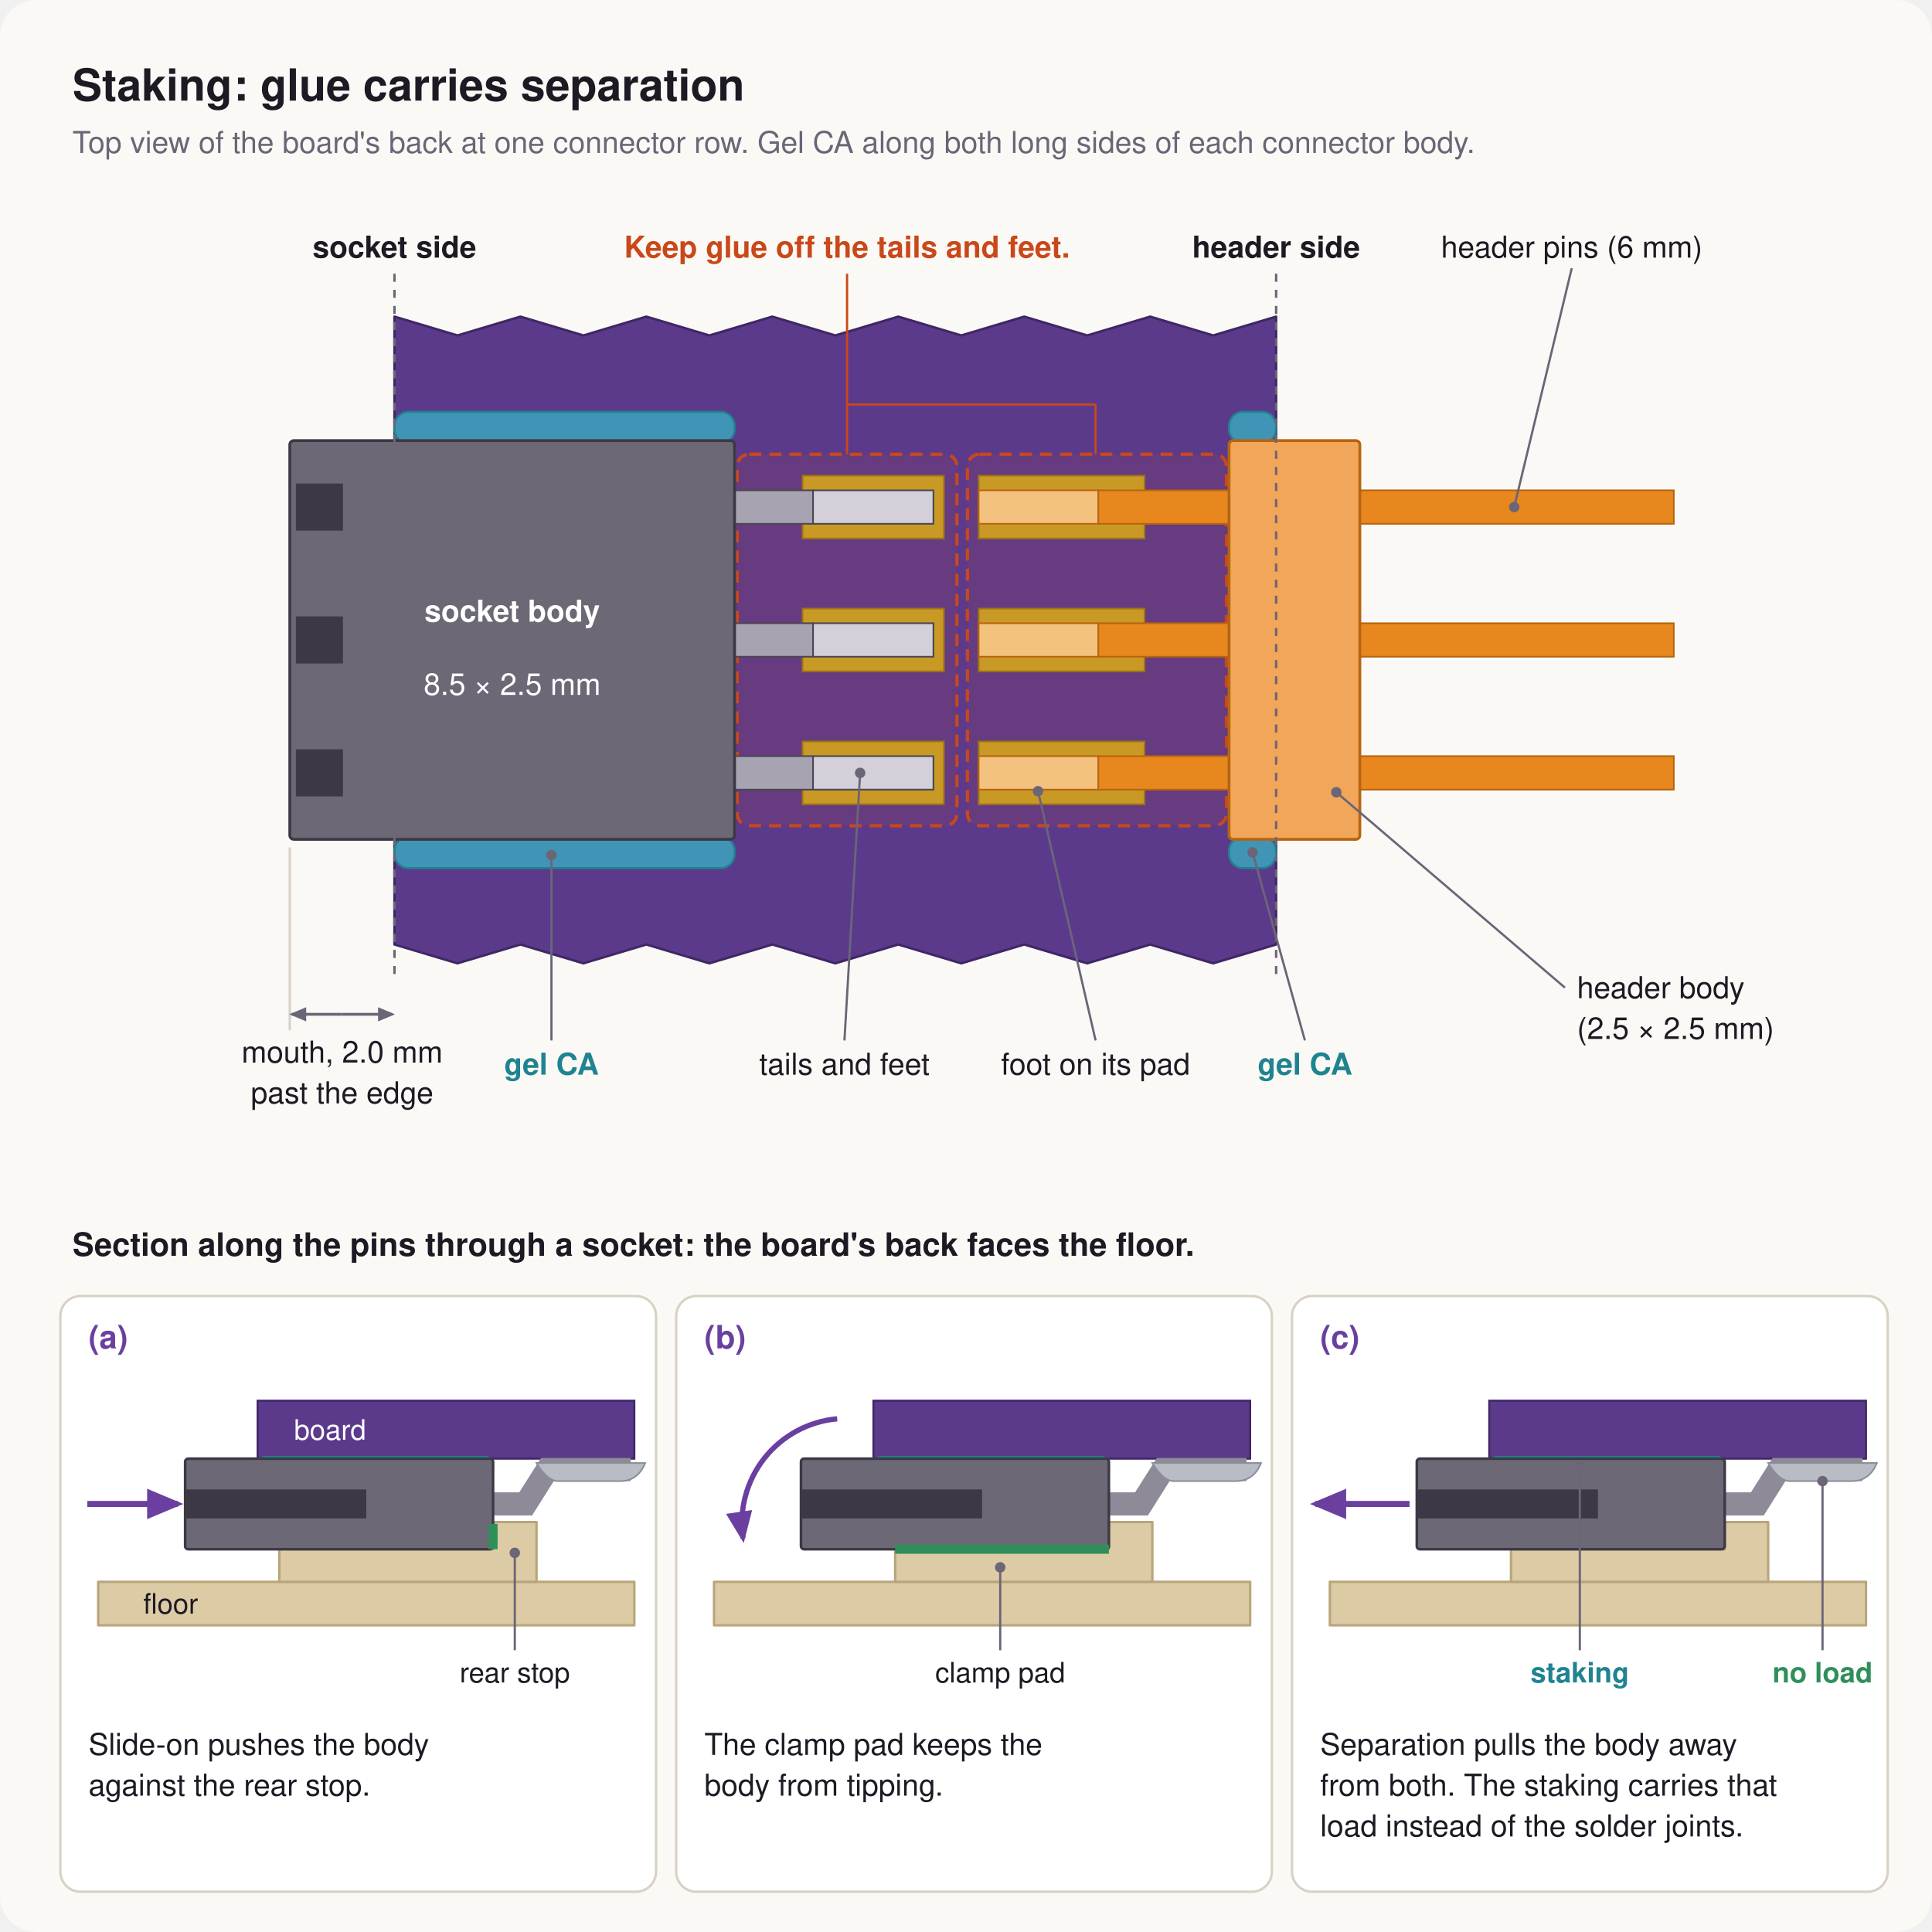
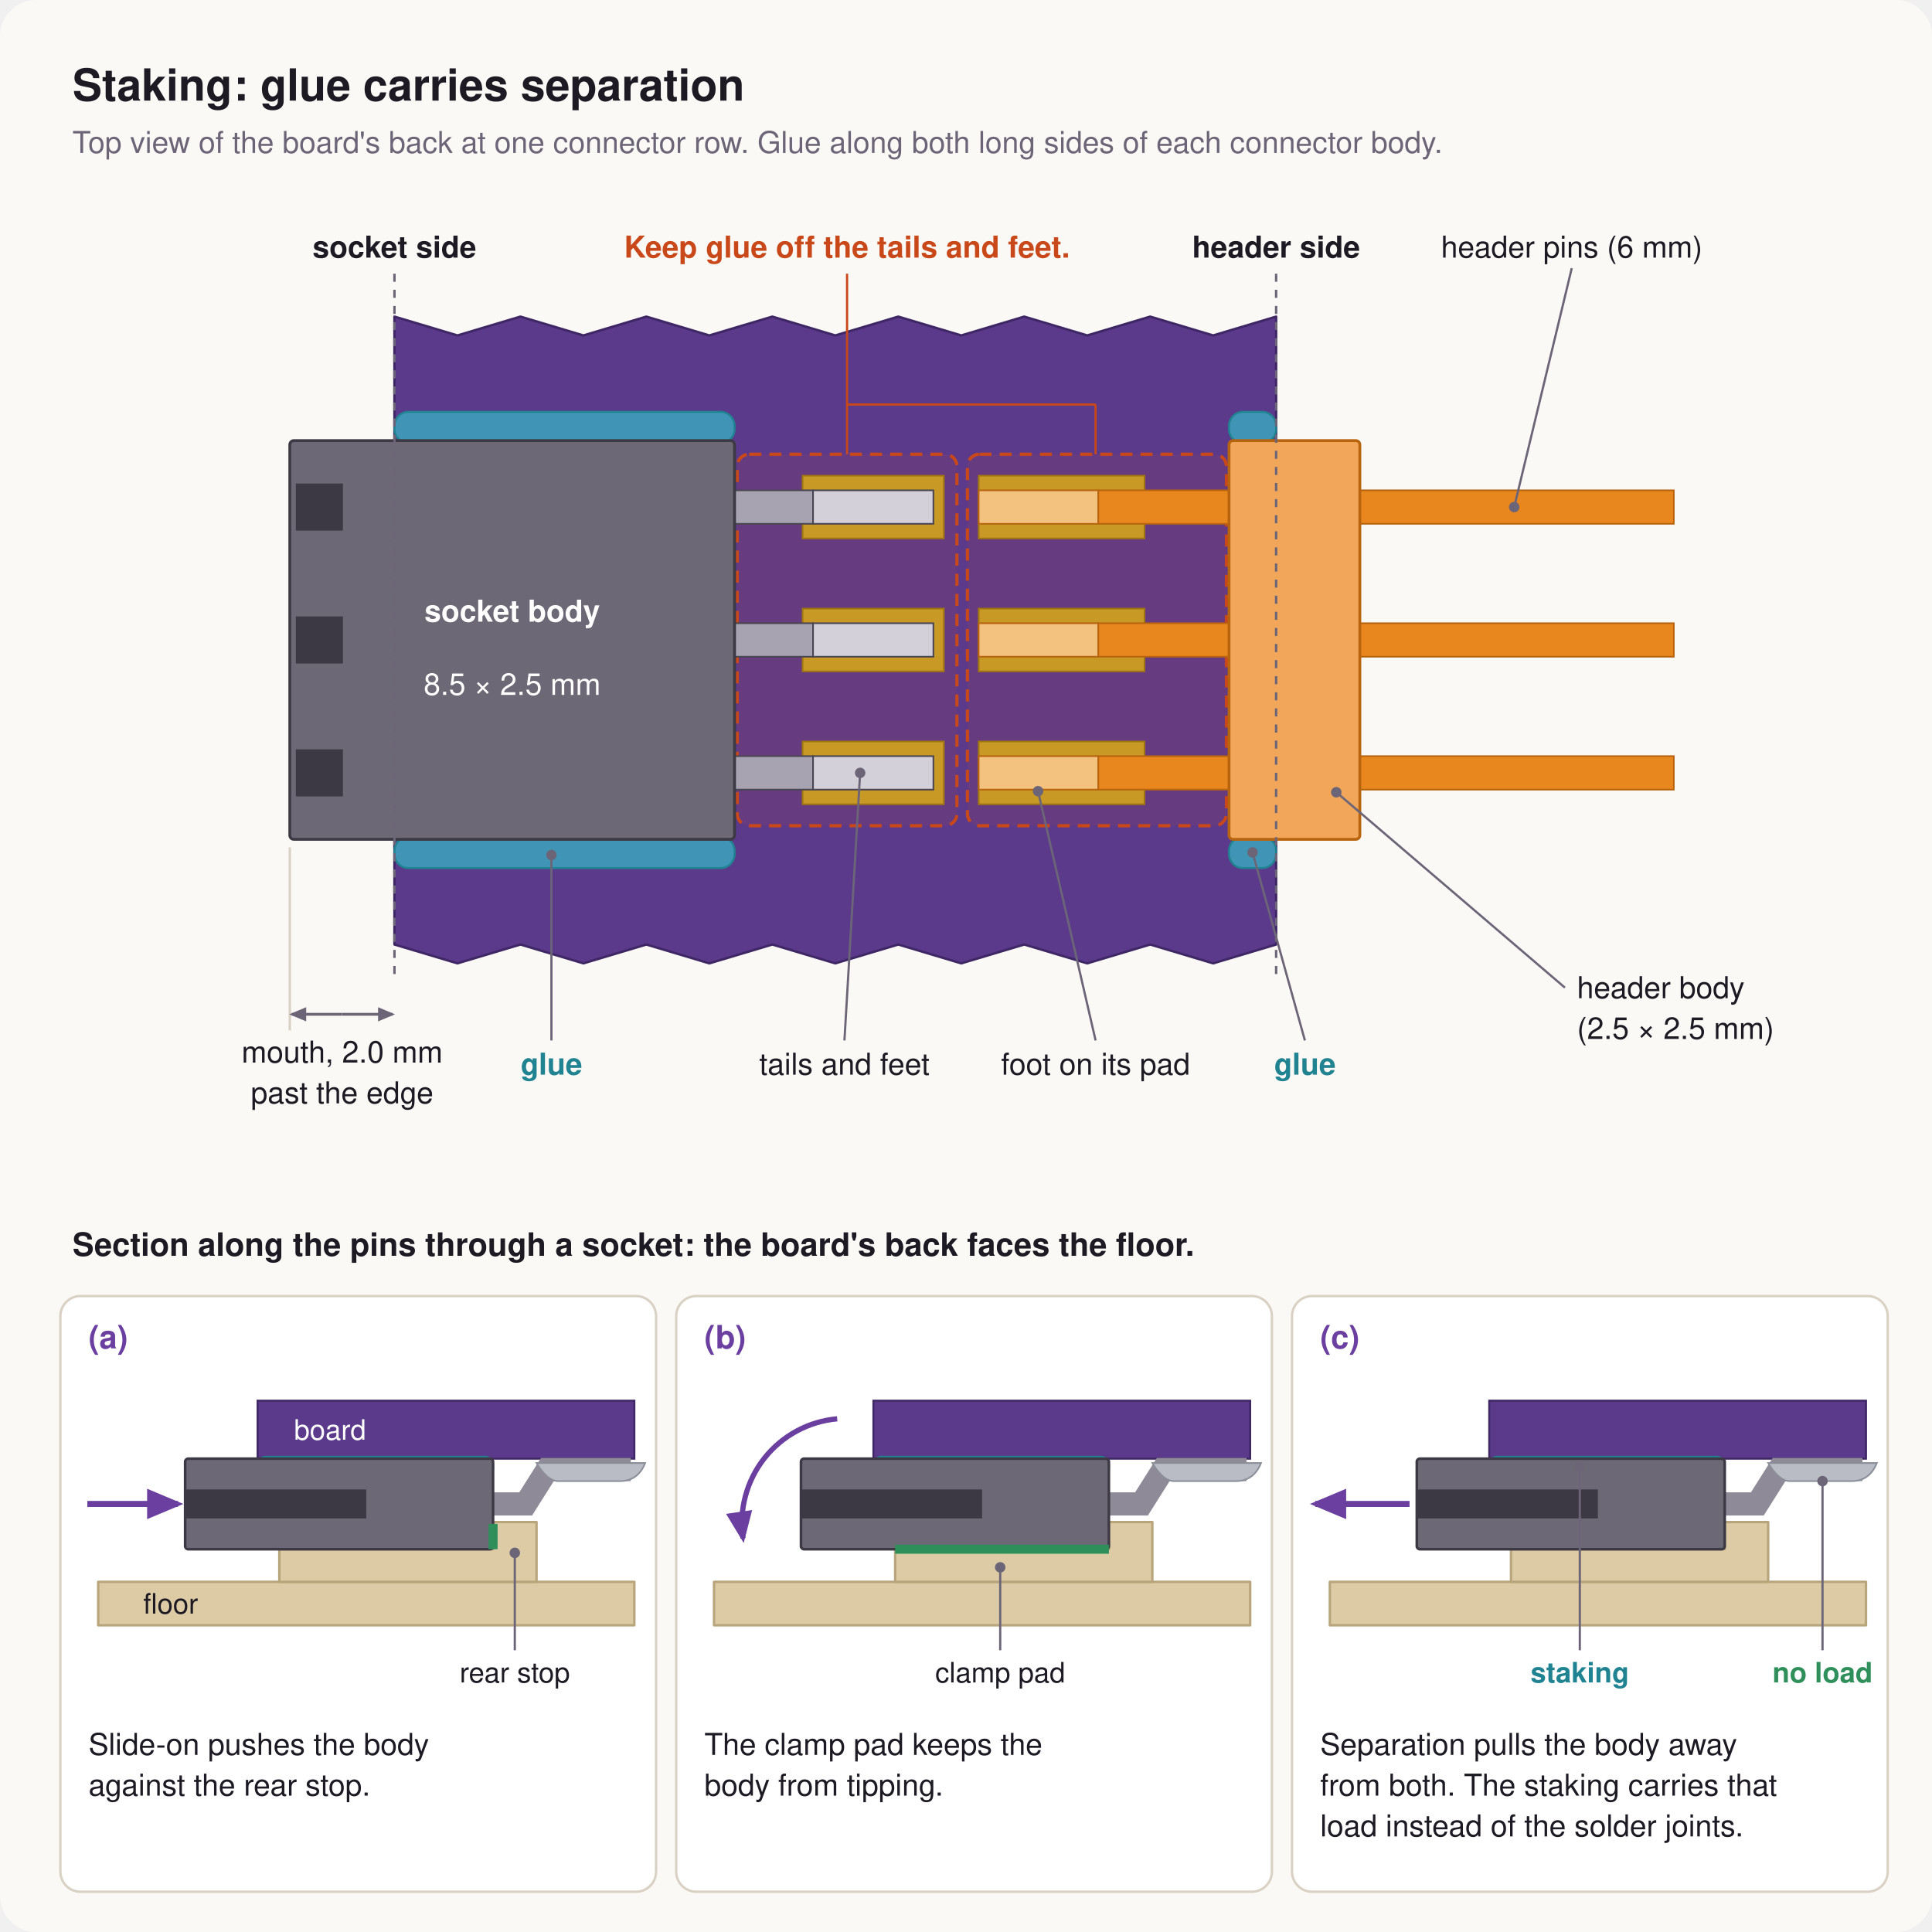
<svg xmlns="http://www.w3.org/2000/svg" viewBox="0 0 960 960" font-family="ui-sans-serif, -apple-system, 'Segoe UI', Helvetica, Arial, sans-serif">
  <defs>
    <marker id="ah6b6577" viewBox="0 0 10 10" refX="8.5" refY="5" markerWidth="6" markerHeight="6" markerUnits="strokeWidth" orient="auto-start-reverse">
      <path d="M0,0.8 L10,5 L0,9.2 z" fill="#6b6577" />
    </marker>
    <marker id="ah6b3fa0" viewBox="0 0 10 10" refX="8.5" refY="5" markerWidth="6" markerHeight="6" markerUnits="strokeWidth" orient="auto-start-reverse">
      <path d="M0,0.8 L10,5 L0,9.2 z" fill="#6b3fa0" />
    </marker>
  </defs>
  <rect x="0" y="0" width="960" height="960" rx="18" fill="#fbf9f5" />
  <text x="36" y="50" font-size="22" font-weight="700" fill="#1d1a24">Staking: glue carries separation</text>
-   <text x="36" y="76" font-size="15" fill="#6b6577">Top view of the board's back at one connector row. Gel CA along both long sides of each connector body.</text>
+   <text x="36" y="76" font-size="15" fill="#6b6577">Top view of the board's back at one connector row. Glue along both long sides of each connector body.</text>
  <polygon points="196,157.32 227.29,166.68 258.59,157.32 289.88,166.68 321.17,157.32 352.46,166.68 383.76,157.32 415.05,166.68 446.34,157.32 477.64,166.68 508.93,157.32 540.22,166.68 571.51,157.32 602.81,166.68 634.1,157.32 634.1,469.32 602.81,478.68 571.51,469.32 540.22,478.68 508.93,469.32 477.64,478.68 446.34,469.32 415.05,478.68 383.76,469.32 352.46,478.68 321.17,469.32 289.88,478.68 258.59,469.32 227.29,478.68 196,469.32" fill="#5b3a8c" stroke="#3f2766" stroke-width="1.2" stroke-linejoin="round" />
  <rect x="398.8" y="236.36" width="70.2" height="31.2" fill="#c9a227" stroke="#9a7a12" stroke-width="0.8" />
  <rect x="486.29" y="236.36" width="82.42" height="31.2" fill="#c9a227" stroke="#9a7a12" stroke-width="0.8" />
  <rect x="398.8" y="302.4" width="70.2" height="31.2" fill="#c9a227" stroke="#9a7a12" stroke-width="0.8" />
  <rect x="486.29" y="302.4" width="82.42" height="31.2" fill="#c9a227" stroke="#9a7a12" stroke-width="0.8" />
  <rect x="398.8" y="368.44" width="70.2" height="31.2" fill="#c9a227" stroke="#9a7a12" stroke-width="0.8" />
  <rect x="486.29" y="368.44" width="82.42" height="31.2" fill="#c9a227" stroke="#9a7a12" stroke-width="0.8" />
  <rect x="366.3" y="225.7" width="109.2" height="184.6" rx="6" fill="#c9481a" stroke="#c9481a" stroke-width="1.6" fill-opacity="0.10" stroke-dasharray="6,4" />
  <rect x="480.7" y="225.7" width="128.7" height="184.6" rx="6" fill="#c9481a" stroke="#c9481a" stroke-width="1.6" fill-opacity="0.10" stroke-dasharray="6,4" />
  <rect x="196" y="204.64" width="169" height="15.6" rx="7" fill="#37b3c4" stroke="#1f8391" stroke-width="1" fill-opacity="0.75" />
  <rect x="196" y="415.76" width="169" height="15.6" rx="7" fill="#37b3c4" stroke="#1f8391" stroke-width="1" fill-opacity="0.75" />
  <rect x="610.7" y="204.64" width="23.4" height="15.6" rx="7" fill="#37b3c4" stroke="#1f8391" stroke-width="1" fill-opacity="0.75" />
  <rect x="610.7" y="415.76" width="23.4" height="15.6" rx="7" fill="#37b3c4" stroke="#1f8391" stroke-width="1" fill-opacity="0.75" />
  <rect x="365" y="243.64" width="39" height="16.64" fill="#a8a3b0" stroke="#4a4652" stroke-width="0.8" />
  <rect x="404" y="243.64" width="59.8" height="16.64" fill="#d4d0da" stroke="#4a4652" stroke-width="0.8" />
  <rect x="365" y="309.68" width="39" height="16.64" fill="#a8a3b0" stroke="#4a4652" stroke-width="0.8" />
  <rect x="404" y="309.68" width="59.8" height="16.64" fill="#d4d0da" stroke="#4a4652" stroke-width="0.8" />
  <rect x="365" y="375.72" width="39" height="16.64" fill="#a8a3b0" stroke="#4a4652" stroke-width="0.8" />
  <rect x="404" y="375.72" width="59.8" height="16.64" fill="#d4d0da" stroke="#4a4652" stroke-width="0.8" />
  <rect x="144" y="218.94" width="221" height="198.12" rx="2" fill="#6d6875" stroke="#3d3944" stroke-width="1.4" />
  <rect x="147" y="240.26" width="23.4" height="23.4" fill="#3d3944" stroke="none" stroke-width="1" />
  <rect x="147" y="306.3" width="23.4" height="23.4" fill="#3d3944" stroke="none" stroke-width="1" />
  <rect x="147" y="372.34" width="23.4" height="23.4" fill="#3d3944" stroke="none" stroke-width="1" />
  <rect x="675.7" y="243.64" width="156" height="16.64" fill="#e8871e" stroke="#b8640f" stroke-width="0.8" />
  <rect x="545.7" y="243.64" width="65" height="16.64" fill="#e8871e" stroke="#b8640f" stroke-width="0.8" />
  <rect x="486.29" y="243.64" width="59.41" height="16.64" fill="#f4c27f" stroke="#b8640f" stroke-width="0.8" />
  <rect x="675.7" y="309.68" width="156" height="16.64" fill="#e8871e" stroke="#b8640f" stroke-width="0.8" />
  <rect x="545.7" y="309.68" width="65" height="16.64" fill="#e8871e" stroke="#b8640f" stroke-width="0.8" />
  <rect x="486.29" y="309.68" width="59.41" height="16.64" fill="#f4c27f" stroke="#b8640f" stroke-width="0.8" />
  <rect x="675.7" y="375.72" width="156" height="16.64" fill="#e8871e" stroke="#b8640f" stroke-width="0.8" />
  <rect x="545.7" y="375.72" width="65" height="16.64" fill="#e8871e" stroke="#b8640f" stroke-width="0.8" />
  <rect x="486.29" y="375.72" width="59.41" height="16.64" fill="#f4c27f" stroke="#b8640f" stroke-width="0.8" />
  <rect x="610.7" y="218.94" width="65" height="198.12" rx="2" fill="#f2a65a" stroke="#b8640f" stroke-width="1.4" />
  <line x1="196" y1="136" x2="196" y2="488" stroke="#6b6577" stroke-width="1.2" stroke-dasharray="4,4" />
  <line x1="634.1" y1="136" x2="634.1" y2="488" stroke="#6b6577" stroke-width="1.2" stroke-dasharray="4,4" />
  <text x="196" y="128" font-size="15" text-anchor="middle" font-weight="700" fill="#1d1a24">socket side</text>
  <text x="634.1" y="128" font-size="15" text-anchor="middle" font-weight="700" fill="#1d1a24">header side</text>
  <line x1="144" y1="421.06" x2="144" y2="512" stroke="#d8d1c4" stroke-width="1.2" />
  <line x1="170" y1="504" x2="145" y2="504" stroke="#6b6577" stroke-width="1.4" marker-end="url(#ah6b6577)" />
  <line x1="170" y1="504" x2="195" y2="504" stroke="#6b6577" stroke-width="1.4" marker-end="url(#ah6b6577)" />
  <text x="170" y="528" font-size="15" text-anchor="middle" fill="#1d1a24">mouth, 2.0 mm</text>
  <text x="170" y="548.25" font-size="15" text-anchor="middle" fill="#1d1a24">past the edge</text>
  <text x="254.5" y="308.9" font-size="15" text-anchor="middle" font-weight="700" fill="#ffffff">socket body</text>
  <text x="254.5" y="345.3" font-size="15" text-anchor="middle" fill="#ffffff">8.5 × 2.5 mm</text>
  <line x1="274" y1="517" x2="274" y2="424.86" stroke="#6b6577" stroke-width="1.1" />
  <circle cx="274" cy="424.86" r="2.6" fill="#6b6577" stroke="none" stroke-width="1" />
-   <text x="274" y="534" font-size="15" text-anchor="middle" font-weight="700" fill="#1f8391">gel CA</text>
+   <text x="274" y="534" font-size="15" text-anchor="middle" font-weight="700" fill="#1f8391">glue</text>
  <line x1="419.6" y1="517" x2="427.4" y2="384.04" stroke="#6b6577" stroke-width="1.1" />
  <circle cx="427.4" cy="384.04" r="2.6" fill="#6b6577" stroke="none" stroke-width="1" />
  <text x="419.6" y="534" font-size="15" text-anchor="middle" fill="#1d1a24">tails and feet</text>
  <line x1="544.4" y1="517" x2="515.8" y2="393.14" stroke="#6b6577" stroke-width="1.1" />
  <circle cx="515.8" cy="393.14" r="2.6" fill="#6b6577" stroke="none" stroke-width="1" />
  <text x="544.4" y="534" font-size="15" text-anchor="middle" fill="#1d1a24">foot on its pad</text>
  <line x1="648.4" y1="517" x2="622.4" y2="423.56" stroke="#6b6577" stroke-width="1.1" />
  <circle cx="622.4" cy="423.56" r="2.6" fill="#6b6577" stroke="none" stroke-width="1" />
-   <text x="648.4" y="534" font-size="15" text-anchor="middle" font-weight="700" fill="#1f8391">gel CA</text>
+   <text x="648.4" y="534" font-size="15" text-anchor="middle" font-weight="700" fill="#1f8391">glue</text>
  <line x1="781" y1="133.25" x2="752.4" y2="251.96" stroke="#6b6577" stroke-width="1.1" />
  <circle cx="752.4" cy="251.96" r="2.6" fill="#6b6577" stroke="none" stroke-width="1" />
  <text x="781" y="128" font-size="15" text-anchor="middle" fill="#1d1a24">header pins (6 mm)</text>
  <line x1="777.6" y1="490.75" x2="664" y2="393.66" stroke="#6b6577" stroke-width="1.1" />
  <circle cx="664" cy="393.66" r="2.6" fill="#6b6577" stroke="none" stroke-width="1" />
  <text x="783.6" y="496" font-size="15" fill="#1d1a24">header body</text>
  <text x="783.6" y="516.25" font-size="15" fill="#1d1a24">(2.5 × 2.5 mm)</text>
  <text x="420.9" y="128" font-size="15" text-anchor="middle" font-weight="700" fill="#c9481a">Keep glue off the tails and feet.</text>
  <line x1="420.9" y1="136" x2="420.9" y2="225.7" stroke="#c9481a" stroke-width="1.1" />
  <line x1="420.9" y1="201" x2="544.4" y2="201" stroke="#c9481a" stroke-width="1.1" />
  <line x1="544.4" y1="201" x2="544.4" y2="225.7" stroke="#c9481a" stroke-width="1.1" />
  <text x="36" y="624" font-size="16" font-weight="700" fill="#1d1a24">Section along the pins through a socket: the board's back faces the floor.</text>
  <rect x="30" y="644" width="296" height="296" rx="10" fill="#ffffff" stroke="#d8d1c4" stroke-width="1.2" />
  <rect x="128" y="696" width="187.2" height="28.8" fill="#5b3a8c" stroke="#3f2766" stroke-width="1" />
  <rect x="272" y="724.8" width="41.4" height="2.16" fill="#c9a227" stroke="none" stroke-width="1" />
  <polygon points="48.8,786 315.2,786 315.2,807.6 48.8,807.6" fill="#dccba4" stroke="#b8a57c" stroke-width="1.2" stroke-linejoin="round" />
  <polygon points="138.8,786 138.8,769.8 245,769.8 245,756.3 266.6,756.3 266.6,786" fill="#dccba4" stroke="#b8a57c" stroke-width="1.2" stroke-linejoin="round" />
  <rect x="128" y="723.9" width="117" height="9.9" rx="4" fill="#37b3c4" stroke="#1f8391" stroke-width="1" fill-opacity="0.45" />
  <polyline points="245,747.3 261.2,747.3 272,730.2 313.4,730.2" fill="none" stroke="#8f8a98" stroke-width="11.52" stroke-linejoin="miter" stroke-linecap="butt" />
  <path d="M 266.6,726.96 Q 272.0,735.96 277.4,735.96 L 308.0,735.96 Q 317.0,735.96 320.6,726.96 Z" fill="#b9bcc4" stroke="#8a8e98" stroke-width="0.8" />
  <rect x="92" y="724.8" width="153" height="45" rx="1.5" fill="#6d6875" stroke="#3d3944" stroke-width="1.3" />
  <rect x="92" y="740.1" width="90" height="14.4" fill="#3d3944" stroke="none" stroke-width="1" />
  <line x1="43.4" y1="747.3" x2="88.4" y2="747.3" stroke="#6b3fa0" stroke-width="3" marker-end="url(#ah6b3fa0)" />
  <line x1="245" y1="757.2" x2="245" y2="769.8" stroke="#2f8f5b" stroke-width="4.5" />
  <text x="164" y="715.4" font-size="14" text-anchor="middle" fill="#ffffff">board</text>
  <text x="84.8" y="801.8" font-size="14" text-anchor="middle" fill="#1d1a24">floor</text>
  <line x1="255.8" y1="820" x2="255.8" y2="771.6" stroke="#6b6577" stroke-width="1.1" />
  <circle cx="255.8" cy="771.6" r="2.6" fill="#6b6577" stroke="none" stroke-width="1" />
  <text x="255.8" y="836" font-size="14" text-anchor="middle" fill="#1d1a24">rear stop</text>
  <text x="44" y="670" font-size="16" font-weight="700" fill="#6b3fa0">(a)</text>
  <text x="44" y="872" font-size="15" fill="#1d1a24">Slide-on pushes the body</text>
  <text x="44" y="892.25" font-size="15" fill="#1d1a24">against the rear stop.</text>
  <rect x="336" y="644" width="296" height="296" rx="10" fill="#ffffff" stroke="#d8d1c4" stroke-width="1.2" />
  <rect x="434" y="696" width="187.2" height="28.8" fill="#5b3a8c" stroke="#3f2766" stroke-width="1" />
  <rect x="578" y="724.8" width="41.4" height="2.16" fill="#c9a227" stroke="none" stroke-width="1" />
  <polygon points="354.8,786 621.2,786 621.2,807.6 354.8,807.6" fill="#dccba4" stroke="#b8a57c" stroke-width="1.2" stroke-linejoin="round" />
  <polygon points="444.8,786 444.8,769.8 551,769.8 551,756.3 572.6,756.3 572.6,786" fill="#dccba4" stroke="#b8a57c" stroke-width="1.2" stroke-linejoin="round" />
  <rect x="434" y="723.9" width="117" height="9.9" rx="4" fill="#37b3c4" stroke="#1f8391" stroke-width="1" fill-opacity="0.45" />
  <polyline points="551,747.3 567.2,747.3 578,730.2 619.4,730.2" fill="none" stroke="#8f8a98" stroke-width="11.52" stroke-linejoin="miter" stroke-linecap="butt" />
  <path d="M 572.6,726.96 Q 578.0,735.96 583.4,735.96 L 614.0,735.96 Q 623.0,735.96 626.6,726.96 Z" fill="#b9bcc4" stroke="#8a8e98" stroke-width="0.8" />
  <rect x="398" y="724.8" width="153" height="45" rx="1.5" fill="#6d6875" stroke="#3d3944" stroke-width="1.3" />
  <rect x="398" y="740.1" width="90" height="14.4" fill="#3d3944" stroke="none" stroke-width="1" />
  <path d="M 416.0,705.0 A 52,52 0 0 0 369.2,764.4" fill="none" stroke="#6b3fa0" stroke-width="2.6" marker-end="url(#ah6b3fa0)" />
  <line x1="444.8" y1="769.8" x2="551" y2="769.8" stroke="#2f8f5b" stroke-width="4.5" />
  <line x1="497" y1="820" x2="497" y2="778.8" stroke="#6b6577" stroke-width="1.1" />
  <circle cx="497" cy="778.8" r="2.6" fill="#6b6577" stroke="none" stroke-width="1" />
  <text x="497" y="836" font-size="14" text-anchor="middle" fill="#1d1a24">clamp pad</text>
  <text x="350" y="670" font-size="16" font-weight="700" fill="#6b3fa0">(b)</text>
  <text x="350" y="872" font-size="15" fill="#1d1a24">The clamp pad keeps the</text>
  <text x="350" y="892.25" font-size="15" fill="#1d1a24">body from tipping.</text>
  <rect x="642" y="644" width="296" height="296" rx="10" fill="#ffffff" stroke="#d8d1c4" stroke-width="1.2" />
  <rect x="740" y="696" width="187.2" height="28.8" fill="#5b3a8c" stroke="#3f2766" stroke-width="1" />
  <rect x="884" y="724.8" width="41.4" height="2.16" fill="#c9a227" stroke="none" stroke-width="1" />
  <polygon points="660.8,786 927.2,786 927.2,807.6 660.8,807.6" fill="#dccba4" stroke="#b8a57c" stroke-width="1.2" stroke-linejoin="round" />
  <polygon points="750.8,786 750.8,769.8 857,769.8 857,756.3 878.6,756.3 878.6,786" fill="#dccba4" stroke="#b8a57c" stroke-width="1.2" stroke-linejoin="round" />
  <rect x="740" y="723.9" width="117" height="9.9" rx="4" fill="#37b3c4" stroke="#1f8391" stroke-width="1" fill-opacity="0.95" />
  <polyline points="857,747.3 873.2,747.3 884,730.2 925.4,730.2" fill="none" stroke="#8f8a98" stroke-width="11.52" stroke-linejoin="miter" stroke-linecap="butt" />
  <path d="M 878.6,726.96 Q 884.0,735.96 889.4,735.96 L 920.0,735.96 Q 929.0,735.96 932.6,726.96 Z" fill="#b9bcc4" stroke="#8a8e98" stroke-width="0.8" />
  <rect x="704" y="724.8" width="153" height="45" rx="1.5" fill="#6d6875" stroke="#3d3944" stroke-width="1.3" />
  <rect x="704" y="740.1" width="90" height="14.4" fill="#3d3944" stroke="none" stroke-width="1" />
  <line x1="700.4" y1="747.3" x2="653.6" y2="747.3" stroke="#6b3fa0" stroke-width="3" marker-end="url(#ah6b3fa0)" />
  <line x1="785" y1="820" x2="785" y2="728.76" stroke="#6b6577" stroke-width="1.1" />
  <circle cx="785" cy="728.76" r="2.6" fill="#6b6577" stroke="none" stroke-width="1" />
  <text x="785" y="836" font-size="14" text-anchor="middle" font-weight="700" fill="#1f8391">staking</text>
  <line x1="905.6" y1="820" x2="905.6" y2="735.96" stroke="#6b6577" stroke-width="1.1" />
  <circle cx="905.6" cy="735.96" r="2.6" fill="#6b6577" stroke="none" stroke-width="1" />
  <text x="905.6" y="836" font-size="14" text-anchor="middle" font-weight="700" fill="#2f8f5b">no load</text>
  <text x="656" y="670" font-size="16" font-weight="700" fill="#6b3fa0">(c)</text>
  <text x="656" y="872" font-size="15" fill="#1d1a24">Separation pulls the body away</text>
  <text x="656" y="892.25" font-size="15" fill="#1d1a24">from both. The staking carries that</text>
  <text x="656" y="912.5" font-size="15" fill="#1d1a24">load instead of the solder joints.</text>
</svg>
